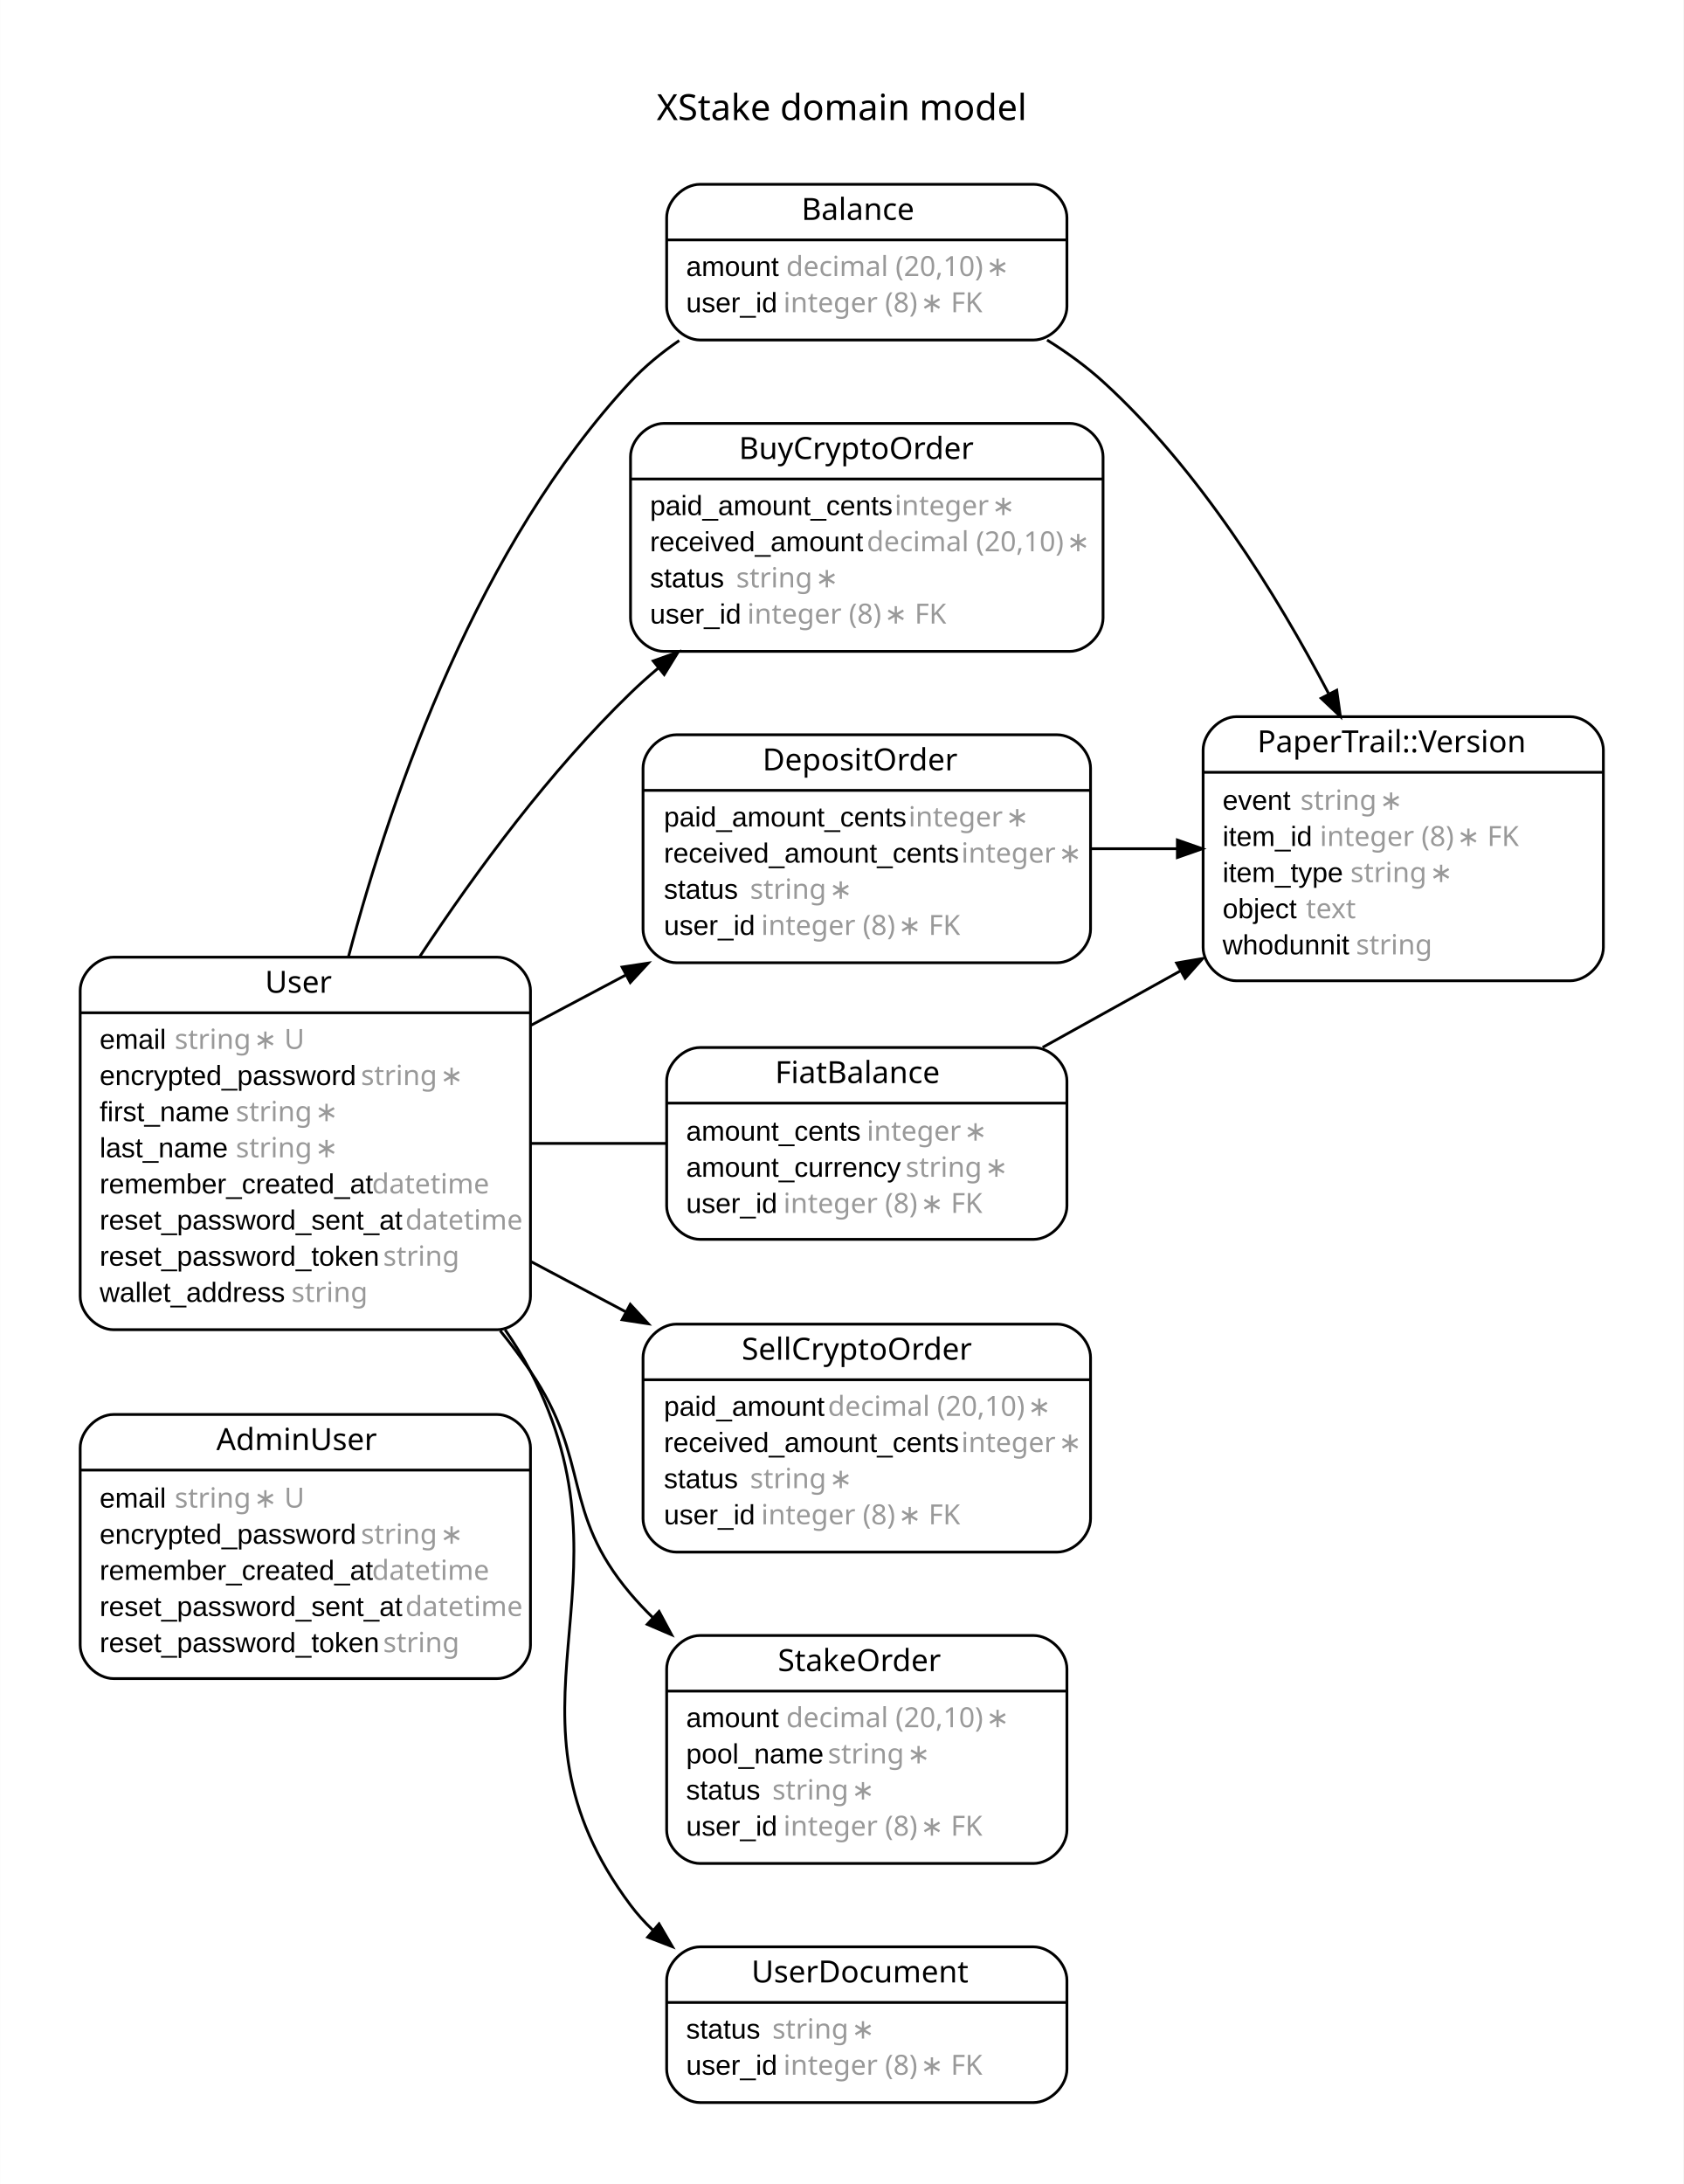
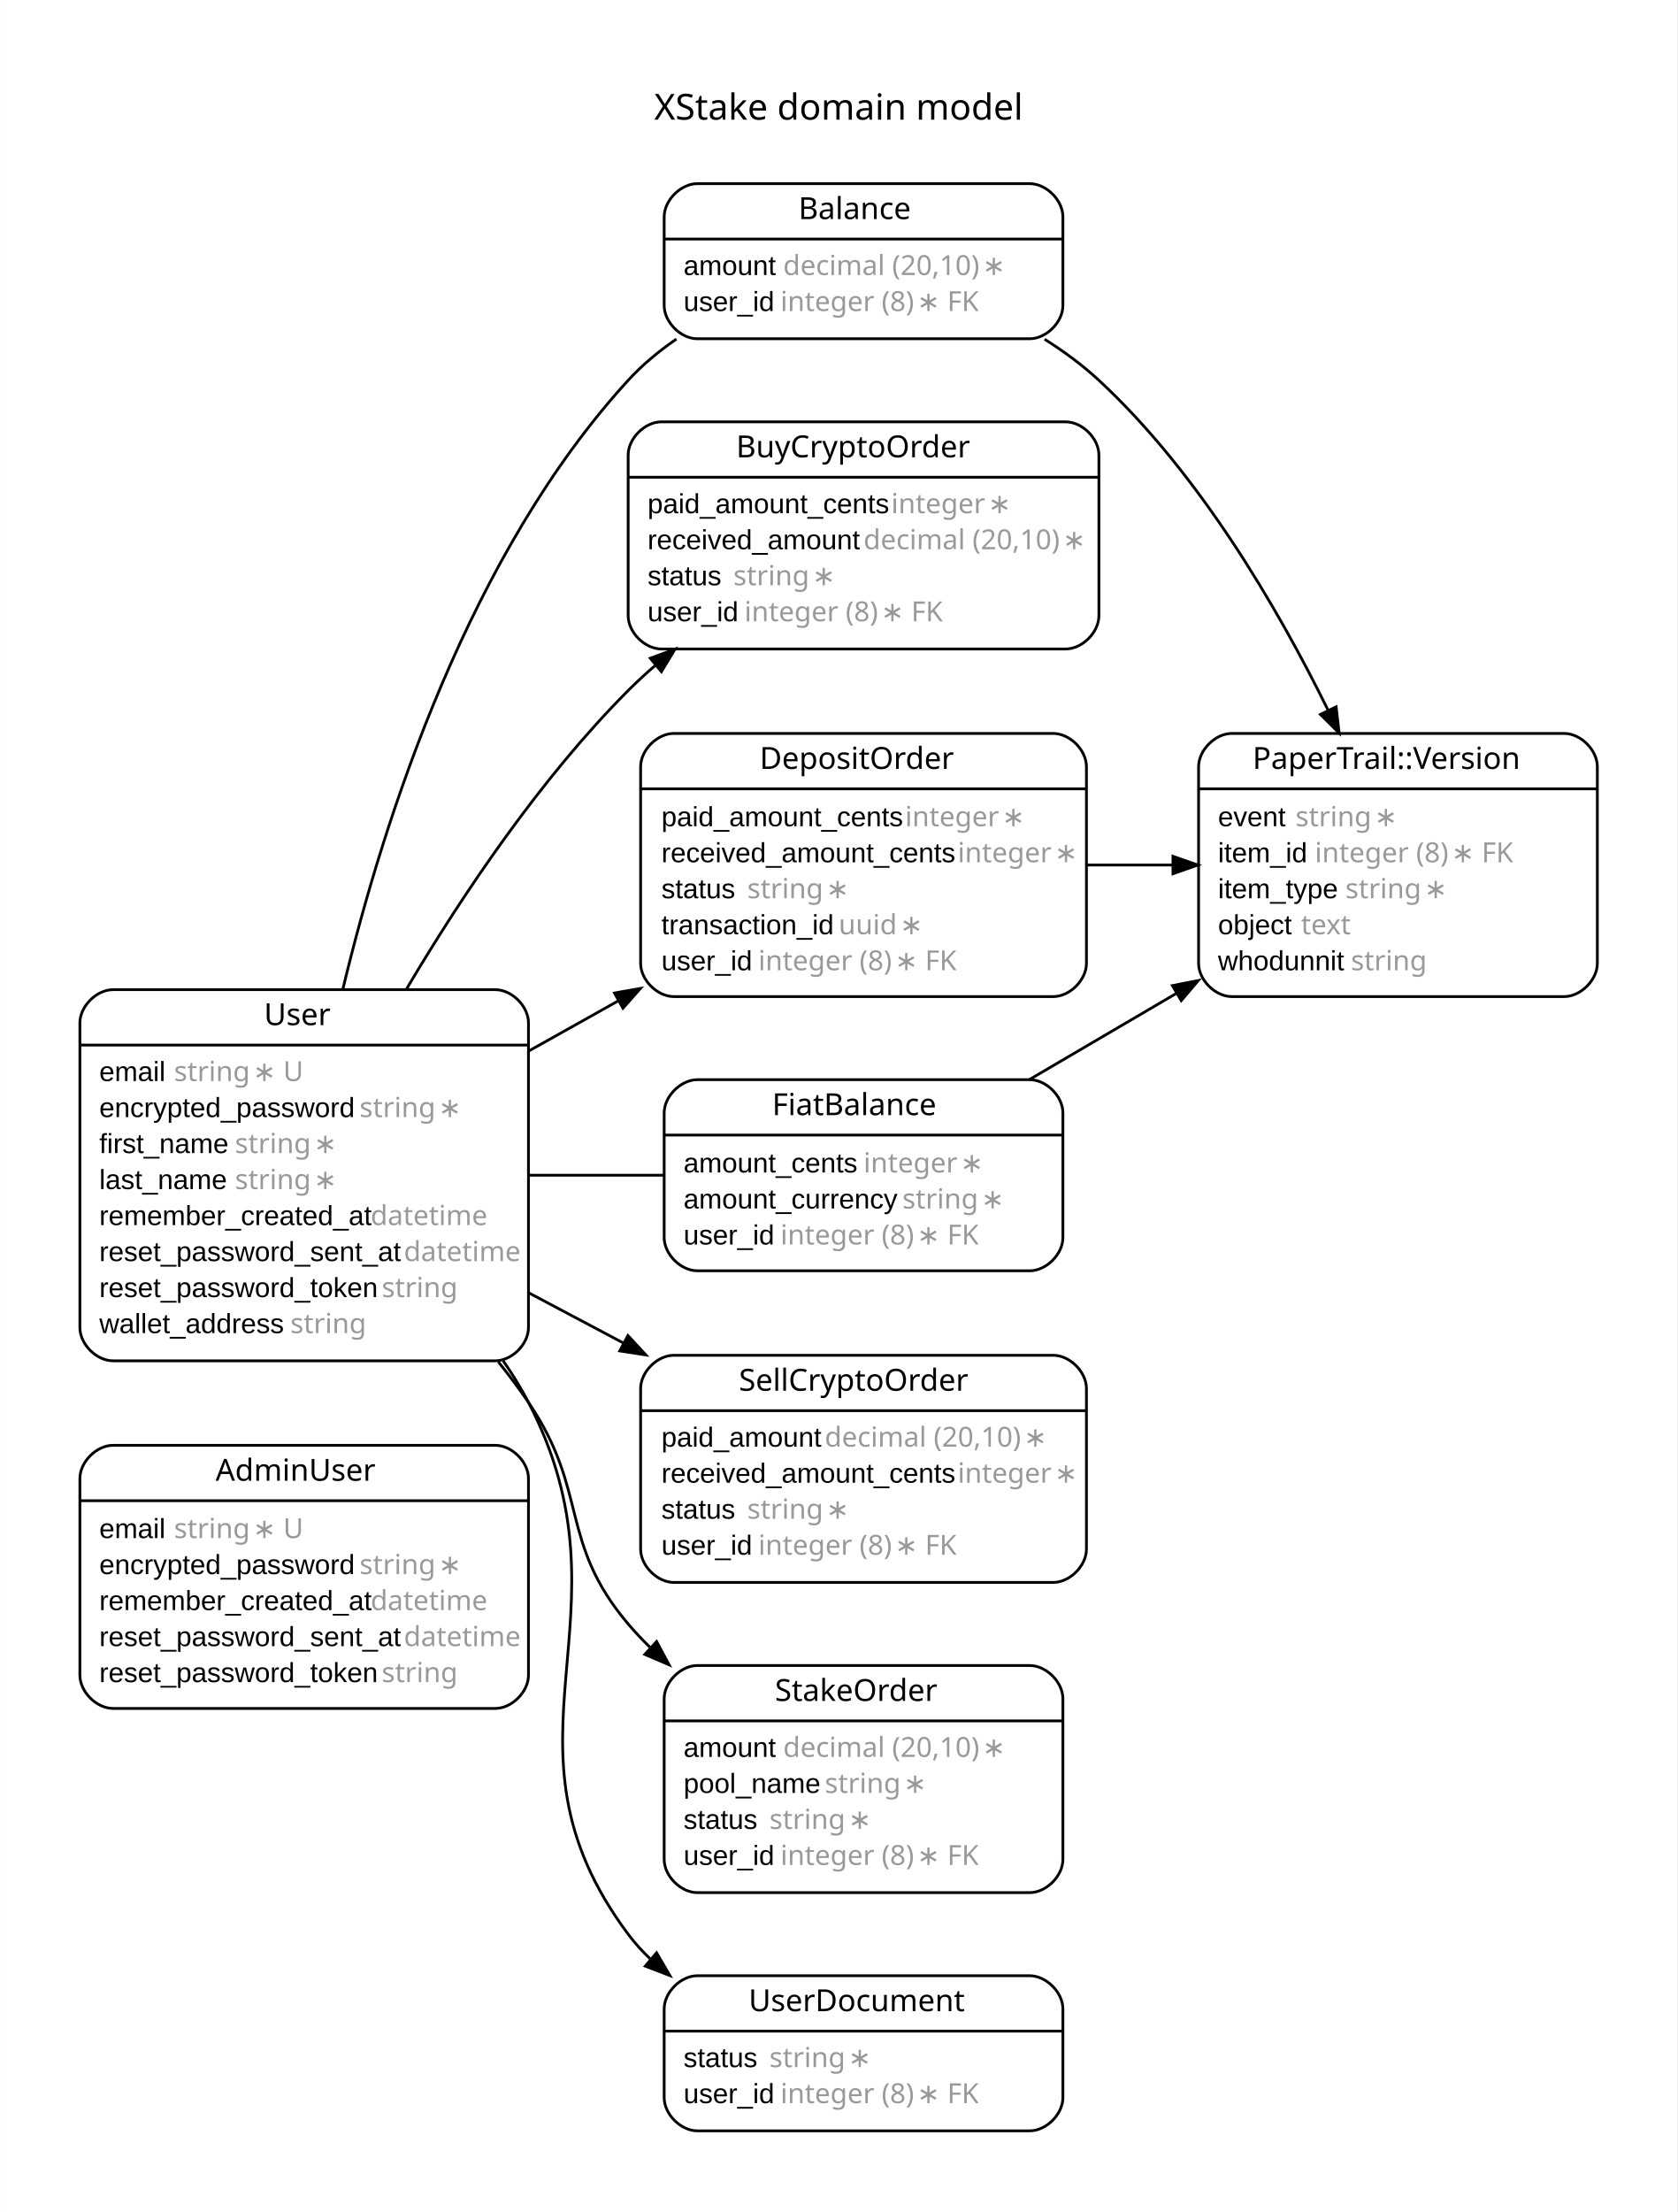
- <svg xmlns="http://www.w3.org/2000/svg" width="606pt" height="786pt" viewBox="0.00 0.00 605.60 785.60">
-   <g id="graph0" class="graph" transform="scale(1 1) rotate(0) translate(28.8 756.8)">
-     <polygon fill="white" stroke="transparent" points="-28.8,28.8 -28.8,-756.8 576.8,-756.8 576.8,28.8 -28.8,28.8" />
-     <text text-anchor="middle" x="274" y="-713.6" font-family="Arial Bold" font-size="13.00">XStake domain model</text>
+ <svg xmlns="http://www.w3.org/2000/svg" width="606pt" height="799pt" viewBox="0.00 0.00 605.60 798.60">
+   <g id="graph0" class="graph" transform="scale(1 1) rotate(0) translate(28.8 769.8)">
+     <polygon fill="white" stroke="transparent" points="-28.8,28.8 -28.8,-769.8 576.8,-769.8 576.8,28.8 -28.8,28.8" />
+     <text text-anchor="middle" x="274" y="-726.6" font-family="Arial Bold" font-size="13.00">XStake domain model</text>
    <g id="node1" class="node">
      <path fill="none" stroke="black" d="M12,-153C12,-153 150,-153 150,-153 156,-153 162,-159 162,-165 162,-165 162,-236 162,-236 162,-242 156,-248 150,-248 150,-248 12,-248 12,-248 6,-248 0,-242 0,-236 0,-236 0,-165 0,-165 0,-159 6,-153 12,-153" />
      <text text-anchor="start" x="49" y="-235.2" font-family="Arial Bold" font-size="11.00">AdminUser</text>
      <polyline fill="none" stroke="black" points="0,-228 162,-228 " />
      <text text-anchor="start" x="7" y="-214.5" font-family="Arial" font-size="10.00">email </text>
      <text text-anchor="start" x="34" y="-214.5" font-family="Arial Italic" font-size="10.00" fill="#999999">string ∗ U</text>
      <text text-anchor="start" x="7" y="-201.5" font-family="Arial" font-size="10.00">encrypted_password </text>
      <text text-anchor="start" x="101" y="-201.5" font-family="Arial Italic" font-size="10.00" fill="#999999">string ∗</text>
      <text text-anchor="start" x="7" y="-188.5" font-family="Arial" font-size="10.00">remember_created_at </text>
      <text text-anchor="start" x="105" y="-188.5" font-family="Arial Italic" font-size="10.00" fill="#999999">datetime</text>
      <text text-anchor="start" x="7" y="-175.5" font-family="Arial" font-size="10.00">reset_password_sent_at </text>
      <text text-anchor="start" x="117" y="-175.5" font-family="Arial Italic" font-size="10.00" fill="#999999">datetime</text>
      <text text-anchor="start" x="7" y="-162.5" font-family="Arial" font-size="10.00">reset_password_token </text>
      <text text-anchor="start" x="109" y="-162.5" font-family="Arial Italic" font-size="10.00" fill="#999999">string</text>
    </g>
    <g id="node2" class="node">
-       <path fill="none" stroke="black" d="M223,-634.5C223,-634.5 343,-634.5 343,-634.5 349,-634.5 355,-640.5 355,-646.5 355,-646.5 355,-678.5 355,-678.5 355,-684.5 349,-690.5 343,-690.5 343,-690.5 223,-690.5 223,-690.5 217,-690.5 211,-684.5 211,-678.5 211,-678.5 211,-646.5 211,-646.5 211,-640.5 217,-634.5 223,-634.5" />
-       <text text-anchor="start" x="259.5" y="-677.7" font-family="Arial Bold" font-size="11.00">Balance</text>
-       <polyline fill="none" stroke="black" points="211,-670.5 355,-670.5 " />
-       <text text-anchor="start" x="218" y="-657.5" font-family="Arial" font-size="10.00">amount </text>
-       <text text-anchor="start" x="254" y="-657.5" font-family="Arial Italic" font-size="10.00" fill="#999999">decimal (20,10) ∗</text>
-       <text text-anchor="start" x="218" y="-644.5" font-family="Arial" font-size="10.00">user_id </text>
-       <text text-anchor="start" x="253" y="-644.5" font-family="Arial Italic" font-size="10.00" fill="#999999">integer (8) ∗ FK</text>
+       <path fill="none" stroke="black" d="M223,-647.5C223,-647.5 343,-647.5 343,-647.5 349,-647.5 355,-653.5 355,-659.5 355,-659.5 355,-691.5 355,-691.5 355,-697.5 349,-703.5 343,-703.5 343,-703.5 223,-703.5 223,-703.5 217,-703.5 211,-697.5 211,-691.5 211,-691.5 211,-659.5 211,-659.5 211,-653.5 217,-647.5 223,-647.5" />
+       <text text-anchor="start" x="259.5" y="-690.7" font-family="Arial Bold" font-size="11.00">Balance</text>
+       <polyline fill="none" stroke="black" points="211,-683.5 355,-683.5 " />
+       <text text-anchor="start" x="218" y="-670.5" font-family="Arial" font-size="10.00">amount </text>
+       <text text-anchor="start" x="254" y="-670.5" font-family="Arial Italic" font-size="10.00" fill="#999999">decimal (20,10) ∗</text>
+       <text text-anchor="start" x="218" y="-657.5" font-family="Arial" font-size="10.00">user_id </text>
+       <text text-anchor="start" x="253" y="-657.5" font-family="Arial Italic" font-size="10.00" fill="#999999">integer (8) ∗ FK</text>
    </g>
    <g id="node6" class="node">
-       <path fill="none" stroke="black" d="M416,-404C416,-404 536,-404 536,-404 542,-404 548,-410 548,-416 548,-416 548,-487 548,-487 548,-493 542,-499 536,-499 536,-499 416,-499 416,-499 410,-499 404,-493 404,-487 404,-487 404,-416 404,-416 404,-410 410,-404 416,-404" />
-       <text text-anchor="start" x="423.5" y="-486.2" font-family="Arial Bold" font-size="11.00">PaperTrail::Version</text>
-       <polyline fill="none" stroke="black" points="404,-479 548,-479 " />
-       <text text-anchor="start" x="411" y="-465.5" font-family="Arial" font-size="10.00">event </text>
-       <text text-anchor="start" x="439" y="-465.5" font-family="Arial Italic" font-size="10.00" fill="#999999">string ∗</text>
-       <text text-anchor="start" x="411" y="-452.5" font-family="Arial" font-size="10.00">item_id </text>
-       <text text-anchor="start" x="446" y="-452.5" font-family="Arial Italic" font-size="10.00" fill="#999999">integer (8) ∗ FK</text>
-       <text text-anchor="start" x="411" y="-439.5" font-family="Arial" font-size="10.00">item_type </text>
-       <text text-anchor="start" x="457" y="-439.5" font-family="Arial Italic" font-size="10.00" fill="#999999">string ∗</text>
-       <text text-anchor="start" x="411" y="-426.5" font-family="Arial" font-size="10.00">object </text>
-       <text text-anchor="start" x="441" y="-426.5" font-family="Arial Italic" font-size="10.00" fill="#999999">text</text>
-       <text text-anchor="start" x="411" y="-413.5" font-family="Arial" font-size="10.00">whodunnit </text>
-       <text text-anchor="start" x="459" y="-413.5" font-family="Arial Italic" font-size="10.00" fill="#999999">string</text>
+       <path fill="none" stroke="black" d="M416,-410C416,-410 536,-410 536,-410 542,-410 548,-416 548,-422 548,-422 548,-493 548,-493 548,-499 542,-505 536,-505 536,-505 416,-505 416,-505 410,-505 404,-499 404,-493 404,-493 404,-422 404,-422 404,-416 410,-410 416,-410" />
+       <text text-anchor="start" x="423.5" y="-492.2" font-family="Arial Bold" font-size="11.00">PaperTrail::Version</text>
+       <polyline fill="none" stroke="black" points="404,-485 548,-485 " />
+       <text text-anchor="start" x="411" y="-471.5" font-family="Arial" font-size="10.00">event </text>
+       <text text-anchor="start" x="439" y="-471.5" font-family="Arial Italic" font-size="10.00" fill="#999999">string ∗</text>
+       <text text-anchor="start" x="411" y="-458.5" font-family="Arial" font-size="10.00">item_id </text>
+       <text text-anchor="start" x="446" y="-458.5" font-family="Arial Italic" font-size="10.00" fill="#999999">integer (8) ∗ FK</text>
+       <text text-anchor="start" x="411" y="-445.5" font-family="Arial" font-size="10.00">item_type </text>
+       <text text-anchor="start" x="457" y="-445.5" font-family="Arial Italic" font-size="10.00" fill="#999999">string ∗</text>
+       <text text-anchor="start" x="411" y="-432.5" font-family="Arial" font-size="10.00">object </text>
+       <text text-anchor="start" x="441" y="-432.5" font-family="Arial Italic" font-size="10.00" fill="#999999">text</text>
+       <text text-anchor="start" x="411" y="-419.5" font-family="Arial" font-size="10.00">whodunnit </text>
+       <text text-anchor="start" x="459" y="-419.5" font-family="Arial Italic" font-size="10.00" fill="#999999">string</text>
    </g>
    <g id="edge1" class="edge">
-       <path fill="none" stroke="black" d="M347.87,-634.49C355.05,-630.01 361.94,-625.01 368,-619.5 402.57,-588.04 430.46,-542.97 449.09,-507.43" />
-       <polygon fill="black" stroke="black" points="452.07,-508.52 453.39,-499.08 446.47,-505.63 452.07,-508.52" />
+       <path fill="none" stroke="black" d="M348.4,-647.33C355.4,-642.9 362.11,-637.96 368,-632.5 404.05,-599.08 432.34,-550.81 450.75,-513.42" />
+       <polygon fill="black" stroke="black" points="453.67,-514.61 454.76,-505.14 448,-511.87 453.67,-514.61" />
    </g>
    <g id="node3" class="node">
-       <path fill="none" stroke="black" d="M210,-522.5C210,-522.5 356,-522.5 356,-522.5 362,-522.5 368,-528.5 368,-534.5 368,-534.5 368,-592.5 368,-592.5 368,-598.5 362,-604.5 356,-604.5 356,-604.5 210,-604.5 210,-604.5 204,-604.5 198,-598.5 198,-592.5 198,-592.5 198,-534.5 198,-534.5 198,-528.5 204,-522.5 210,-522.5" />
-       <text text-anchor="start" x="237" y="-591.7" font-family="Arial Bold" font-size="11.00">BuyCryptoOrder</text>
-       <polyline fill="none" stroke="black" points="198,-584.5 368,-584.5 " />
-       <text text-anchor="start" x="205" y="-571.5" font-family="Arial" font-size="10.00">paid_amount_cents </text>
-       <text text-anchor="start" x="293" y="-571.5" font-family="Arial Italic" font-size="10.00" fill="#999999">integer ∗</text>
-       <text text-anchor="start" x="205" y="-558.5" font-family="Arial" font-size="10.00">received_amount </text>
-       <text text-anchor="start" x="283" y="-558.5" font-family="Arial Italic" font-size="10.00" fill="#999999">decimal (20,10) ∗</text>
-       <text text-anchor="start" x="205" y="-545.5" font-family="Arial" font-size="10.00">status </text>
-       <text text-anchor="start" x="236" y="-545.5" font-family="Arial Italic" font-size="10.00" fill="#999999">string ∗</text>
-       <text text-anchor="start" x="205" y="-532.5" font-family="Arial" font-size="10.00">user_id </text>
-       <text text-anchor="start" x="240" y="-532.5" font-family="Arial Italic" font-size="10.00" fill="#999999">integer (8) ∗ FK</text>
+       <path fill="none" stroke="black" d="M210,-535.5C210,-535.5 356,-535.5 356,-535.5 362,-535.5 368,-541.5 368,-547.5 368,-547.5 368,-605.5 368,-605.5 368,-611.5 362,-617.5 356,-617.5 356,-617.5 210,-617.5 210,-617.5 204,-617.5 198,-611.5 198,-605.5 198,-605.5 198,-547.5 198,-547.5 198,-541.5 204,-535.5 210,-535.5" />
+       <text text-anchor="start" x="237" y="-604.7" font-family="Arial Bold" font-size="11.00">BuyCryptoOrder</text>
+       <polyline fill="none" stroke="black" points="198,-597.5 368,-597.5 " />
+       <text text-anchor="start" x="205" y="-584.5" font-family="Arial" font-size="10.00">paid_amount_cents </text>
+       <text text-anchor="start" x="293" y="-584.5" font-family="Arial Italic" font-size="10.00" fill="#999999">integer ∗</text>
+       <text text-anchor="start" x="205" y="-571.5" font-family="Arial" font-size="10.00">received_amount </text>
+       <text text-anchor="start" x="283" y="-571.5" font-family="Arial Italic" font-size="10.00" fill="#999999">decimal (20,10) ∗</text>
+       <text text-anchor="start" x="205" y="-558.5" font-family="Arial" font-size="10.00">status </text>
+       <text text-anchor="start" x="236" y="-558.5" font-family="Arial Italic" font-size="10.00" fill="#999999">string ∗</text>
+       <text text-anchor="start" x="205" y="-545.5" font-family="Arial" font-size="10.00">user_id </text>
+       <text text-anchor="start" x="240" y="-545.5" font-family="Arial Italic" font-size="10.00" fill="#999999">integer (8) ∗ FK</text>
    </g>
    <g id="node4" class="node">
-       <path fill="none" stroke="black" d="M214.5,-410.5C214.5,-410.5 351.5,-410.5 351.5,-410.5 357.5,-410.5 363.5,-416.5 363.5,-422.5 363.5,-422.5 363.5,-480.5 363.5,-480.5 363.5,-486.5 357.5,-492.5 351.5,-492.5 351.5,-492.5 214.5,-492.5 214.5,-492.5 208.5,-492.5 202.5,-486.5 202.5,-480.5 202.5,-480.5 202.5,-422.5 202.5,-422.5 202.5,-416.5 208.5,-410.5 214.5,-410.5" />
-       <text text-anchor="start" x="245.5" y="-479.7" font-family="Arial Bold" font-size="11.00">DepositOrder</text>
-       <polyline fill="none" stroke="black" points="202.5,-472.5 363.5,-472.5 " />
-       <text text-anchor="start" x="210" y="-459.5" font-family="Arial" font-size="10.00">paid_amount_cents </text>
-       <text text-anchor="start" x="298" y="-459.5" font-family="Arial Italic" font-size="10.00" fill="#999999">integer ∗</text>
-       <text text-anchor="start" x="210" y="-446.5" font-family="Arial" font-size="10.00">received_amount_cents </text>
-       <text text-anchor="start" x="317" y="-446.5" font-family="Arial Italic" font-size="10.00" fill="#999999">integer ∗</text>
-       <text text-anchor="start" x="210" y="-433.5" font-family="Arial" font-size="10.00">status </text>
-       <text text-anchor="start" x="241" y="-433.5" font-family="Arial Italic" font-size="10.00" fill="#999999">string ∗</text>
-       <text text-anchor="start" x="210" y="-420.5" font-family="Arial" font-size="10.00">user_id </text>
-       <text text-anchor="start" x="245" y="-420.5" font-family="Arial Italic" font-size="10.00" fill="#999999">integer (8) ∗ FK</text>
+       <path fill="none" stroke="black" d="M214.5,-410C214.5,-410 351.5,-410 351.5,-410 357.5,-410 363.5,-416 363.5,-422 363.5,-422 363.5,-493 363.5,-493 363.5,-499 357.5,-505 351.5,-505 351.5,-505 214.5,-505 214.5,-505 208.5,-505 202.5,-499 202.5,-493 202.5,-493 202.5,-422 202.5,-422 202.5,-416 208.5,-410 214.5,-410" />
+       <text text-anchor="start" x="245.5" y="-492.2" font-family="Arial Bold" font-size="11.00">DepositOrder</text>
+       <polyline fill="none" stroke="black" points="202.5,-485 363.5,-485 " />
+       <text text-anchor="start" x="210" y="-471.5" font-family="Arial" font-size="10.00">paid_amount_cents </text>
+       <text text-anchor="start" x="298" y="-471.5" font-family="Arial Italic" font-size="10.00" fill="#999999">integer ∗</text>
+       <text text-anchor="start" x="210" y="-458.5" font-family="Arial" font-size="10.00">received_amount_cents </text>
+       <text text-anchor="start" x="317" y="-458.5" font-family="Arial Italic" font-size="10.00" fill="#999999">integer ∗</text>
+       <text text-anchor="start" x="210" y="-445.5" font-family="Arial" font-size="10.00">status </text>
+       <text text-anchor="start" x="241" y="-445.5" font-family="Arial Italic" font-size="10.00" fill="#999999">string ∗</text>
+       <text text-anchor="start" x="210" y="-432.5" font-family="Arial" font-size="10.00">transaction_id </text>
+       <text text-anchor="start" x="274" y="-432.5" font-family="Arial Italic" font-size="10.00" fill="#999999">uuid ∗</text>
+       <text text-anchor="start" x="210" y="-419.5" font-family="Arial" font-size="10.00">user_id </text>
+       <text text-anchor="start" x="245" y="-419.5" font-family="Arial Italic" font-size="10.00" fill="#999999">integer (8) ∗ FK</text>
    </g>
    <g id="edge2" class="edge">
-       <path fill="none" stroke="black" d="M363.62,-451.5C373.81,-451.5 384.24,-451.5 394.44,-451.5" />
-       <polygon fill="black" stroke="black" points="394.74,-454.65 403.74,-451.5 394.74,-448.35 394.74,-454.65" />
+       <path fill="none" stroke="black" d="M363.62,-457.5C373.81,-457.5 384.24,-457.5 394.44,-457.5" />
+       <polygon fill="black" stroke="black" points="394.74,-460.65 403.74,-457.5 394.74,-454.35 394.74,-460.65" />
    </g>
    <g id="node5" class="node">
      <path fill="none" stroke="black" d="M223,-311C223,-311 343,-311 343,-311 349,-311 355,-317 355,-323 355,-323 355,-368 355,-368 355,-374 349,-380 343,-380 343,-380 223,-380 223,-380 217,-380 211,-374 211,-368 211,-368 211,-323 211,-323 211,-317 217,-311 223,-311" />
      <text text-anchor="start" x="250" y="-367.2" font-family="Arial Bold" font-size="11.00">FiatBalance</text>
      <polyline fill="none" stroke="black" points="211,-360 355,-360 " />
      <text text-anchor="start" x="218" y="-346.5" font-family="Arial" font-size="10.00">amount_cents </text>
      <text text-anchor="start" x="283" y="-346.5" font-family="Arial Italic" font-size="10.00" fill="#999999">integer ∗</text>
      <text text-anchor="start" x="218" y="-333.5" font-family="Arial" font-size="10.00">amount_currency </text>
      <text text-anchor="start" x="297" y="-333.5" font-family="Arial Italic" font-size="10.00" fill="#999999">string ∗</text>
      <text text-anchor="start" x="218" y="-320.5" font-family="Arial" font-size="10.00">user_id </text>
      <text text-anchor="start" x="253" y="-320.5" font-family="Arial Italic" font-size="10.00" fill="#999999">integer (8) ∗ FK</text>
    </g>
    <g id="edge3" class="edge">
-       <path fill="none" stroke="black" d="M346.28,-380.06C362.09,-388.84 379.29,-398.38 395.81,-407.55" />
-       <polygon fill="black" stroke="black" points="394.46,-410.41 403.86,-412.02 397.52,-404.9 394.46,-410.41" />
+       <path fill="none" stroke="black" d="M342.86,-380.02C359.59,-389.83 378.09,-400.67 395.82,-411.07" />
+       <polygon fill="black" stroke="black" points="394.54,-413.97 403.9,-415.81 397.73,-408.54 394.54,-413.97" />
    </g>
    <g id="node7" class="node">
      <path fill="none" stroke="black" d="M214.5,-198.5C214.5,-198.5 351.5,-198.5 351.5,-198.5 357.5,-198.5 363.5,-204.5 363.5,-210.5 363.5,-210.5 363.5,-268.5 363.5,-268.5 363.5,-274.5 357.5,-280.5 351.5,-280.5 351.5,-280.5 214.5,-280.5 214.5,-280.5 208.5,-280.5 202.5,-274.5 202.5,-268.5 202.5,-268.5 202.5,-210.5 202.5,-210.5 202.5,-204.5 208.5,-198.5 214.5,-198.5" />
      <text text-anchor="start" x="238" y="-267.7" font-family="Arial Bold" font-size="11.00">SellCryptoOrder</text>
      <polyline fill="none" stroke="black" points="202.5,-260.5 363.5,-260.5 " />
      <text text-anchor="start" x="210" y="-247.5" font-family="Arial" font-size="10.00">paid_amount </text>
      <text text-anchor="start" x="269" y="-247.5" font-family="Arial Italic" font-size="10.00" fill="#999999">decimal (20,10) ∗</text>
      <text text-anchor="start" x="210" y="-234.5" font-family="Arial" font-size="10.00">received_amount_cents </text>
      <text text-anchor="start" x="317" y="-234.5" font-family="Arial Italic" font-size="10.00" fill="#999999">integer ∗</text>
      <text text-anchor="start" x="210" y="-221.5" font-family="Arial" font-size="10.00">status </text>
      <text text-anchor="start" x="241" y="-221.5" font-family="Arial Italic" font-size="10.00" fill="#999999">string ∗</text>
      <text text-anchor="start" x="210" y="-208.5" font-family="Arial" font-size="10.00">user_id </text>
      <text text-anchor="start" x="245" y="-208.5" font-family="Arial Italic" font-size="10.00" fill="#999999">integer (8) ∗ FK</text>
    </g>
    <g id="node8" class="node">
      <path fill="none" stroke="black" d="M223,-86.5C223,-86.5 343,-86.5 343,-86.5 349,-86.5 355,-92.5 355,-98.5 355,-98.5 355,-156.5 355,-156.5 355,-162.5 349,-168.5 343,-168.5 343,-168.5 223,-168.5 223,-168.5 217,-168.5 211,-162.5 211,-156.5 211,-156.5 211,-98.5 211,-98.5 211,-92.5 217,-86.5 223,-86.5" />
      <text text-anchor="start" x="251" y="-155.7" font-family="Arial Bold" font-size="11.00">StakeOrder</text>
      <polyline fill="none" stroke="black" points="211,-148.5 355,-148.5 " />
      <text text-anchor="start" x="218" y="-135.5" font-family="Arial" font-size="10.00">amount </text>
      <text text-anchor="start" x="254" y="-135.5" font-family="Arial Italic" font-size="10.00" fill="#999999">decimal (20,10) ∗</text>
      <text text-anchor="start" x="218" y="-122.5" font-family="Arial" font-size="10.00">pool_name </text>
      <text text-anchor="start" x="269" y="-122.5" font-family="Arial Italic" font-size="10.00" fill="#999999">string ∗</text>
      <text text-anchor="start" x="218" y="-109.5" font-family="Arial" font-size="10.00">status </text>
      <text text-anchor="start" x="249" y="-109.5" font-family="Arial Italic" font-size="10.00" fill="#999999">string ∗</text>
      <text text-anchor="start" x="218" y="-96.5" font-family="Arial" font-size="10.00">user_id </text>
      <text text-anchor="start" x="253" y="-96.5" font-family="Arial Italic" font-size="10.00" fill="#999999">integer (8) ∗ FK</text>
    </g>
    <g id="node9" class="node">
      <path fill="none" stroke="black" d="M12,-278.5C12,-278.5 150,-278.5 150,-278.5 156,-278.5 162,-284.5 162,-290.5 162,-290.5 162,-400.5 162,-400.5 162,-406.5 156,-412.5 150,-412.5 150,-412.5 12,-412.5 12,-412.5 6,-412.5 0,-406.5 0,-400.5 0,-400.5 0,-290.5 0,-290.5 0,-284.5 6,-278.5 12,-278.5" />
      <text text-anchor="start" x="66.5" y="-399.7" font-family="Arial Bold" font-size="11.00">User</text>
      <polyline fill="none" stroke="black" points="0,-392.5 162,-392.5 " />
      <text text-anchor="start" x="7" y="-379.5" font-family="Arial" font-size="10.00">email </text>
      <text text-anchor="start" x="34" y="-379.5" font-family="Arial Italic" font-size="10.00" fill="#999999">string ∗ U</text>
      <text text-anchor="start" x="7" y="-366.5" font-family="Arial" font-size="10.00">encrypted_password </text>
      <text text-anchor="start" x="101" y="-366.5" font-family="Arial Italic" font-size="10.00" fill="#999999">string ∗</text>
      <text text-anchor="start" x="7" y="-353.5" font-family="Arial" font-size="10.00">first_name </text>
      <text text-anchor="start" x="56" y="-353.5" font-family="Arial Italic" font-size="10.00" fill="#999999">string ∗</text>
      <text text-anchor="start" x="7" y="-340.5" font-family="Arial" font-size="10.00">last_name </text>
      <text text-anchor="start" x="56" y="-340.5" font-family="Arial Italic" font-size="10.00" fill="#999999">string ∗</text>
      <text text-anchor="start" x="7" y="-327.5" font-family="Arial" font-size="10.00">remember_created_at </text>
      <text text-anchor="start" x="105" y="-327.5" font-family="Arial Italic" font-size="10.00" fill="#999999">datetime</text>
      <text text-anchor="start" x="7" y="-314.5" font-family="Arial" font-size="10.00">reset_password_sent_at </text>
      <text text-anchor="start" x="117" y="-314.5" font-family="Arial Italic" font-size="10.00" fill="#999999">datetime</text>
      <text text-anchor="start" x="7" y="-301.5" font-family="Arial" font-size="10.00">reset_password_token </text>
      <text text-anchor="start" x="109" y="-301.5" font-family="Arial Italic" font-size="10.00" fill="#999999">string</text>
      <text text-anchor="start" x="7" y="-288.5" font-family="Arial" font-size="10.00">wallet_address </text>
      <text text-anchor="start" x="76" y="-288.5" font-family="Arial Italic" font-size="10.00" fill="#999999">string</text>
    </g>
    <g id="edge6" class="edge">
-       <path fill="none" stroke="black" d="M96.54,-412.71C112.55,-473.07 143.56,-560.96 198,-619.5 203.13,-625.02 209.13,-629.94 215.52,-634.31" />
+       <path fill="none" stroke="black" d="M94.93,-412.53C110.13,-475.8 140.87,-570.04 198,-632.5 203.09,-638.06 209.06,-643.01 215.43,-647.39" />
    </g>
    <g id="edge9" class="edge">
-       <path fill="none" stroke="black" d="M122.25,-412.83C142.63,-443.73 169.16,-479.6 198,-507.5 201.14,-510.54 204.47,-513.52 207.91,-516.42" />
-       <polygon fill="black" stroke="black" points="206.16,-519.05 215.13,-522.26 210.12,-514.15 206.16,-519.05" />
+       <path fill="none" stroke="black" d="M118.01,-412.84C138.55,-447.46 166.47,-488.88 198,-520.5 201.09,-523.59 204.37,-526.62 207.78,-529.55" />
+       <polygon fill="black" stroke="black" points="205.99,-532.16 214.94,-535.45 210,-527.3 205.99,-532.16" />
    </g>
    <g id="edge8" class="edge">
-       <path fill="none" stroke="black" d="M162.2,-388C173.39,-393.94 184.93,-400.05 196.22,-406.04" />
-       <polygon fill="black" stroke="black" points="194.96,-408.93 204.39,-410.37 197.91,-403.37 194.96,-408.93" />
+       <path fill="none" stroke="black" d="M162.2,-390.41C172.76,-396.33 183.63,-402.41 194.32,-408.4" />
+       <polygon fill="black" stroke="black" points="193.05,-411.3 202.44,-412.95 196.12,-405.8 193.05,-411.3" />
    </g>
    <g id="edge7" class="edge">
      <path fill="none" stroke="black" d="M162.2,-345.5C178.28,-345.5 195.08,-345.5 210.83,-345.5" />
    </g>
    <g id="edge10" class="edge">
      <path fill="none" stroke="black" d="M162.2,-303C173.39,-297.06 184.93,-290.95 196.22,-284.96" />
      <polygon fill="black" stroke="black" points="197.91,-287.63 204.39,-280.63 194.96,-282.07 197.91,-287.63" />
    </g>
    <g id="edge5" class="edge">
      <path fill="none" stroke="black" d="M151.11,-278.14C154.97,-273.33 158.64,-268.43 162,-263.5 183.95,-231.28 172.8,-213.25 198,-183.5 200.49,-180.57 203.16,-177.72 205.98,-174.98" />
      <polygon fill="black" stroke="black" points="208.27,-177.15 212.78,-168.75 204.01,-172.51 208.27,-177.15" />
    </g>
    <g id="node10" class="node">
      <path fill="none" stroke="black" d="M223,-0.5C223,-0.5 343,-0.5 343,-0.5 349,-0.5 355,-6.5 355,-12.5 355,-12.5 355,-44.5 355,-44.5 355,-50.5 349,-56.5 343,-56.5 343,-56.5 223,-56.5 223,-56.5 217,-56.5 211,-50.5 211,-44.5 211,-44.5 211,-12.5 211,-12.5 211,-6.5 217,-0.5 223,-0.5" />
      <text text-anchor="start" x="241.5" y="-43.7" font-family="Arial Bold" font-size="11.00">UserDocument</text>
      <polyline fill="none" stroke="black" points="211,-36.5 355,-36.5 " />
      <text text-anchor="start" x="218" y="-23.5" font-family="Arial" font-size="10.00">status </text>
      <text text-anchor="start" x="249" y="-23.5" font-family="Arial Italic" font-size="10.00" fill="#999999">string ∗</text>
      <text text-anchor="start" x="218" y="-10.5" font-family="Arial" font-size="10.00">user_id </text>
      <text text-anchor="start" x="253" y="-10.5" font-family="Arial Italic" font-size="10.00" fill="#999999">integer (8) ∗ FK</text>
    </g>
    <g id="edge4" class="edge">
      <path fill="none" stroke="black" d="M152.88,-278.49C156.26,-273.63 159.34,-268.62 162,-263.5 202.03,-186.46 146.05,-141.06 198,-71.5 200.37,-68.33 203.04,-65.37 205.94,-62.61" />
      <polygon fill="black" stroke="black" points="208.26,-64.78 213.07,-56.55 204.17,-59.98 208.26,-64.78" />
    </g>
  </g>
</svg>
